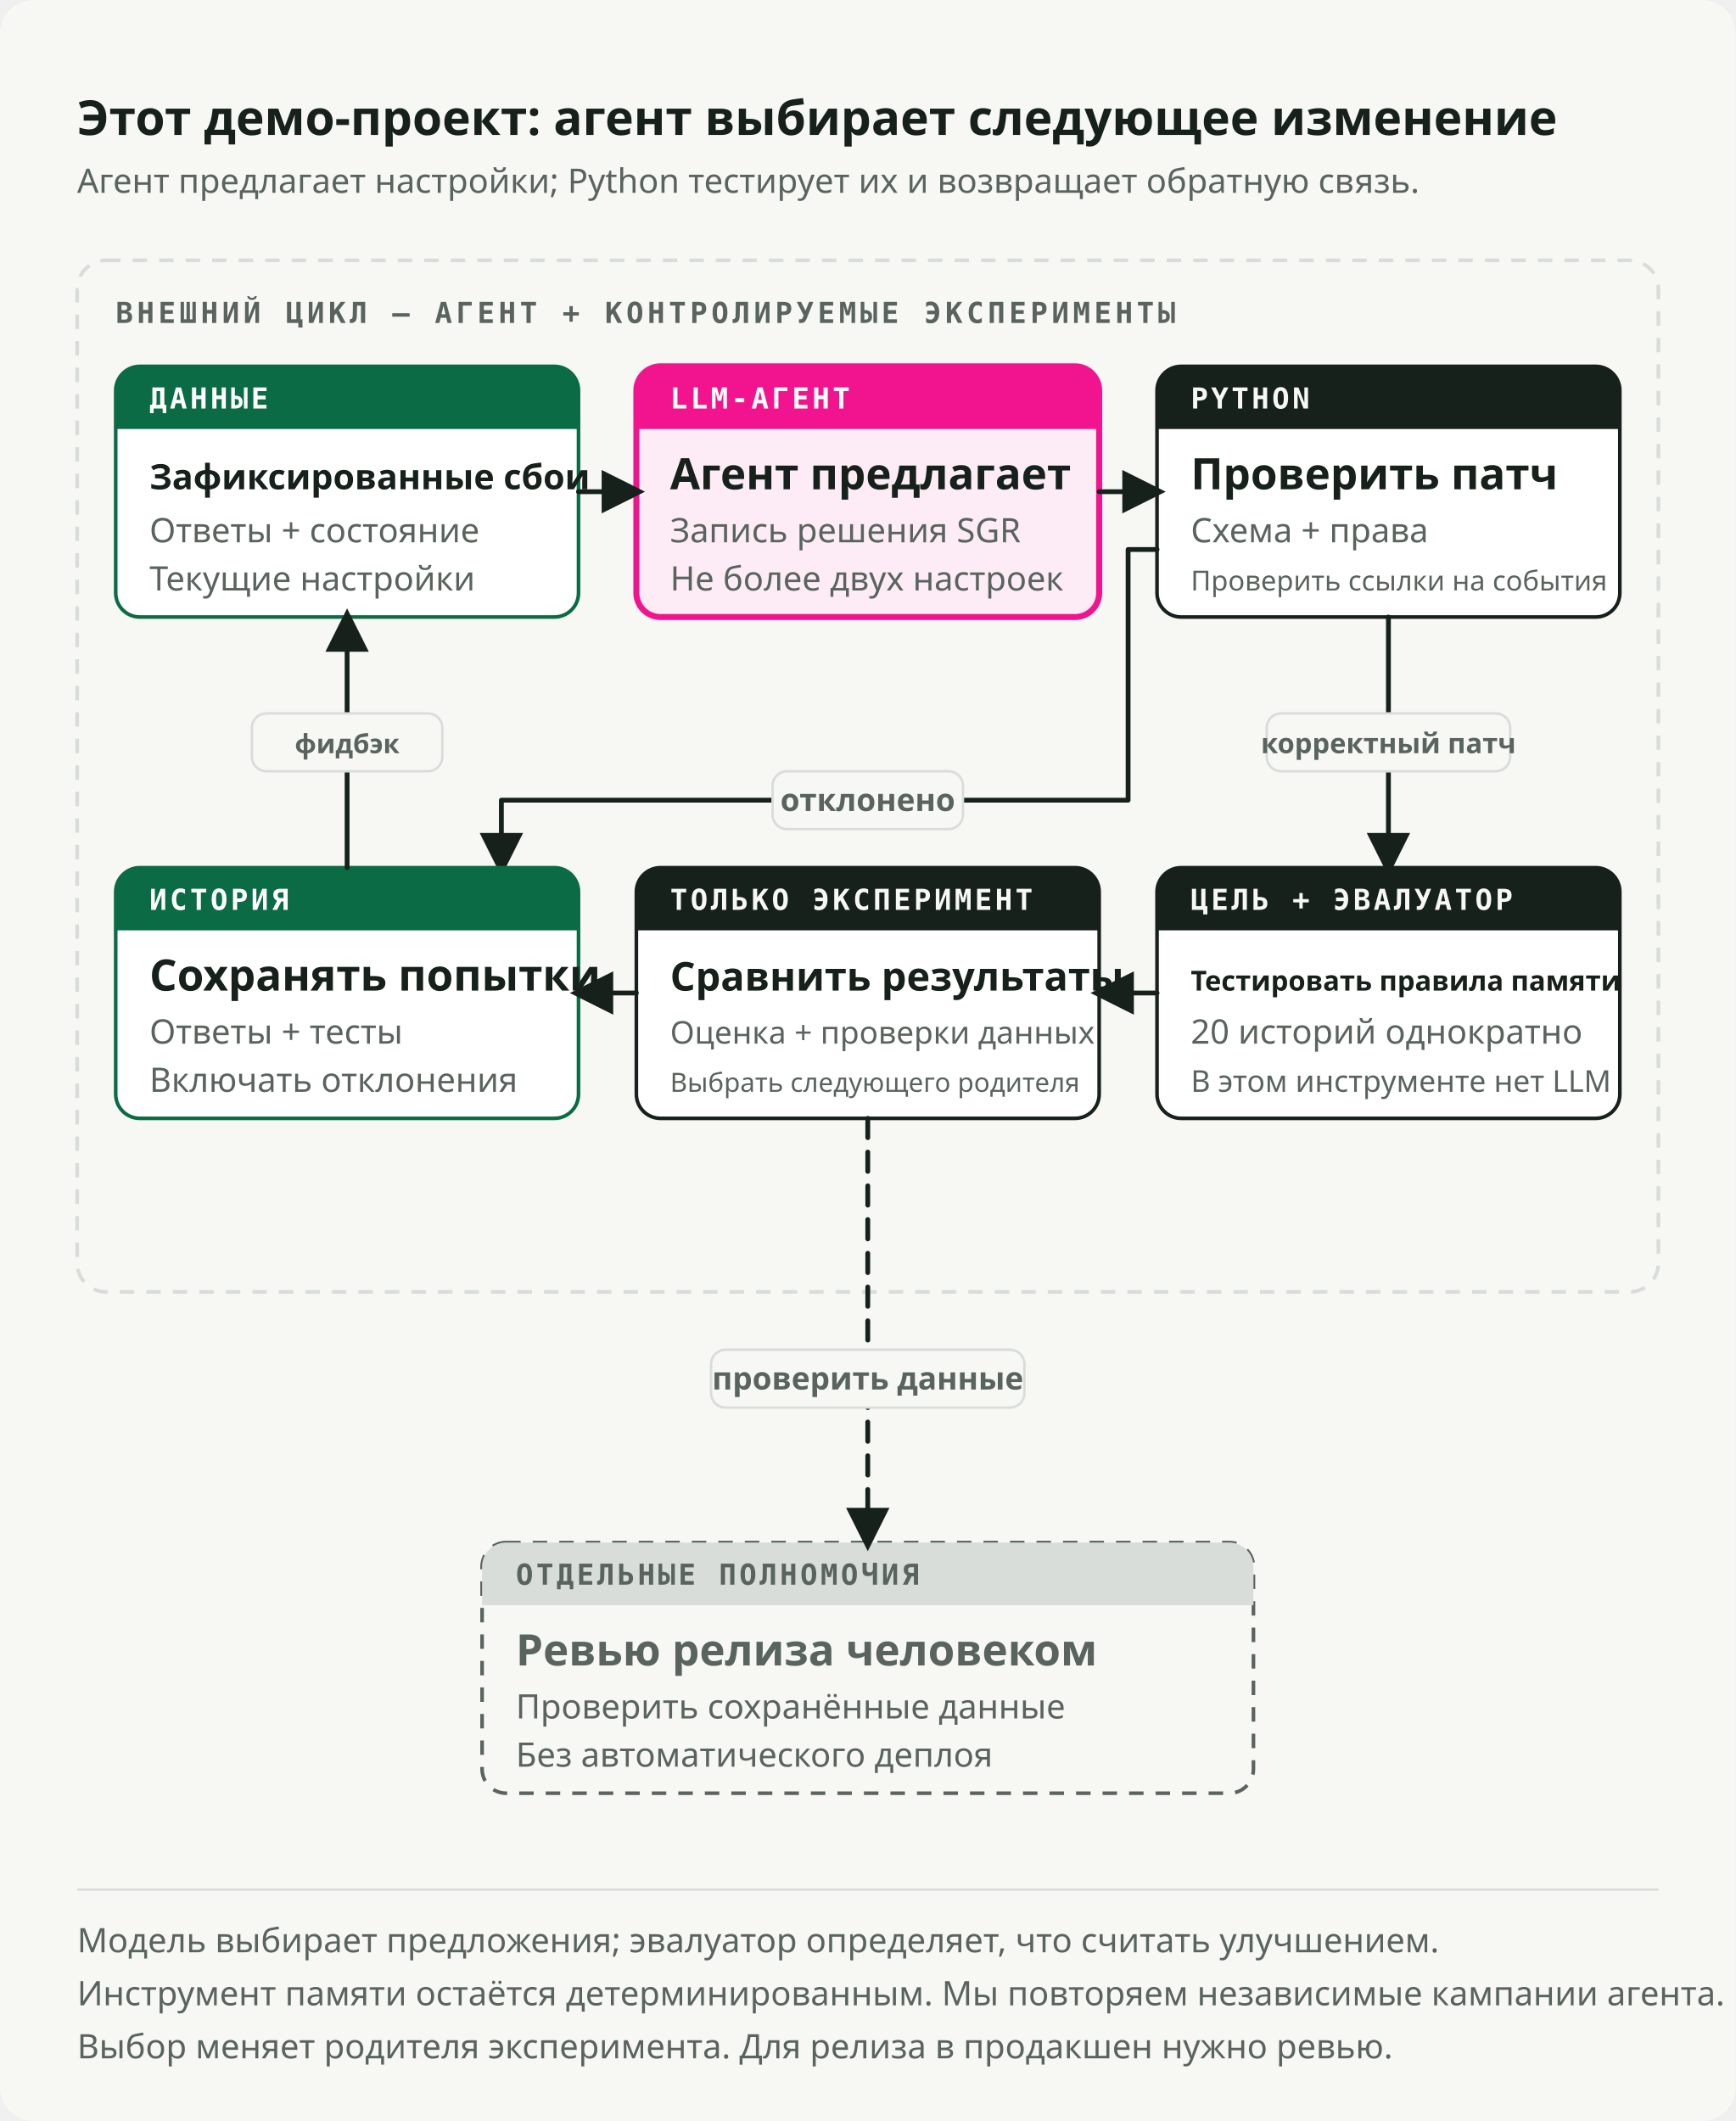
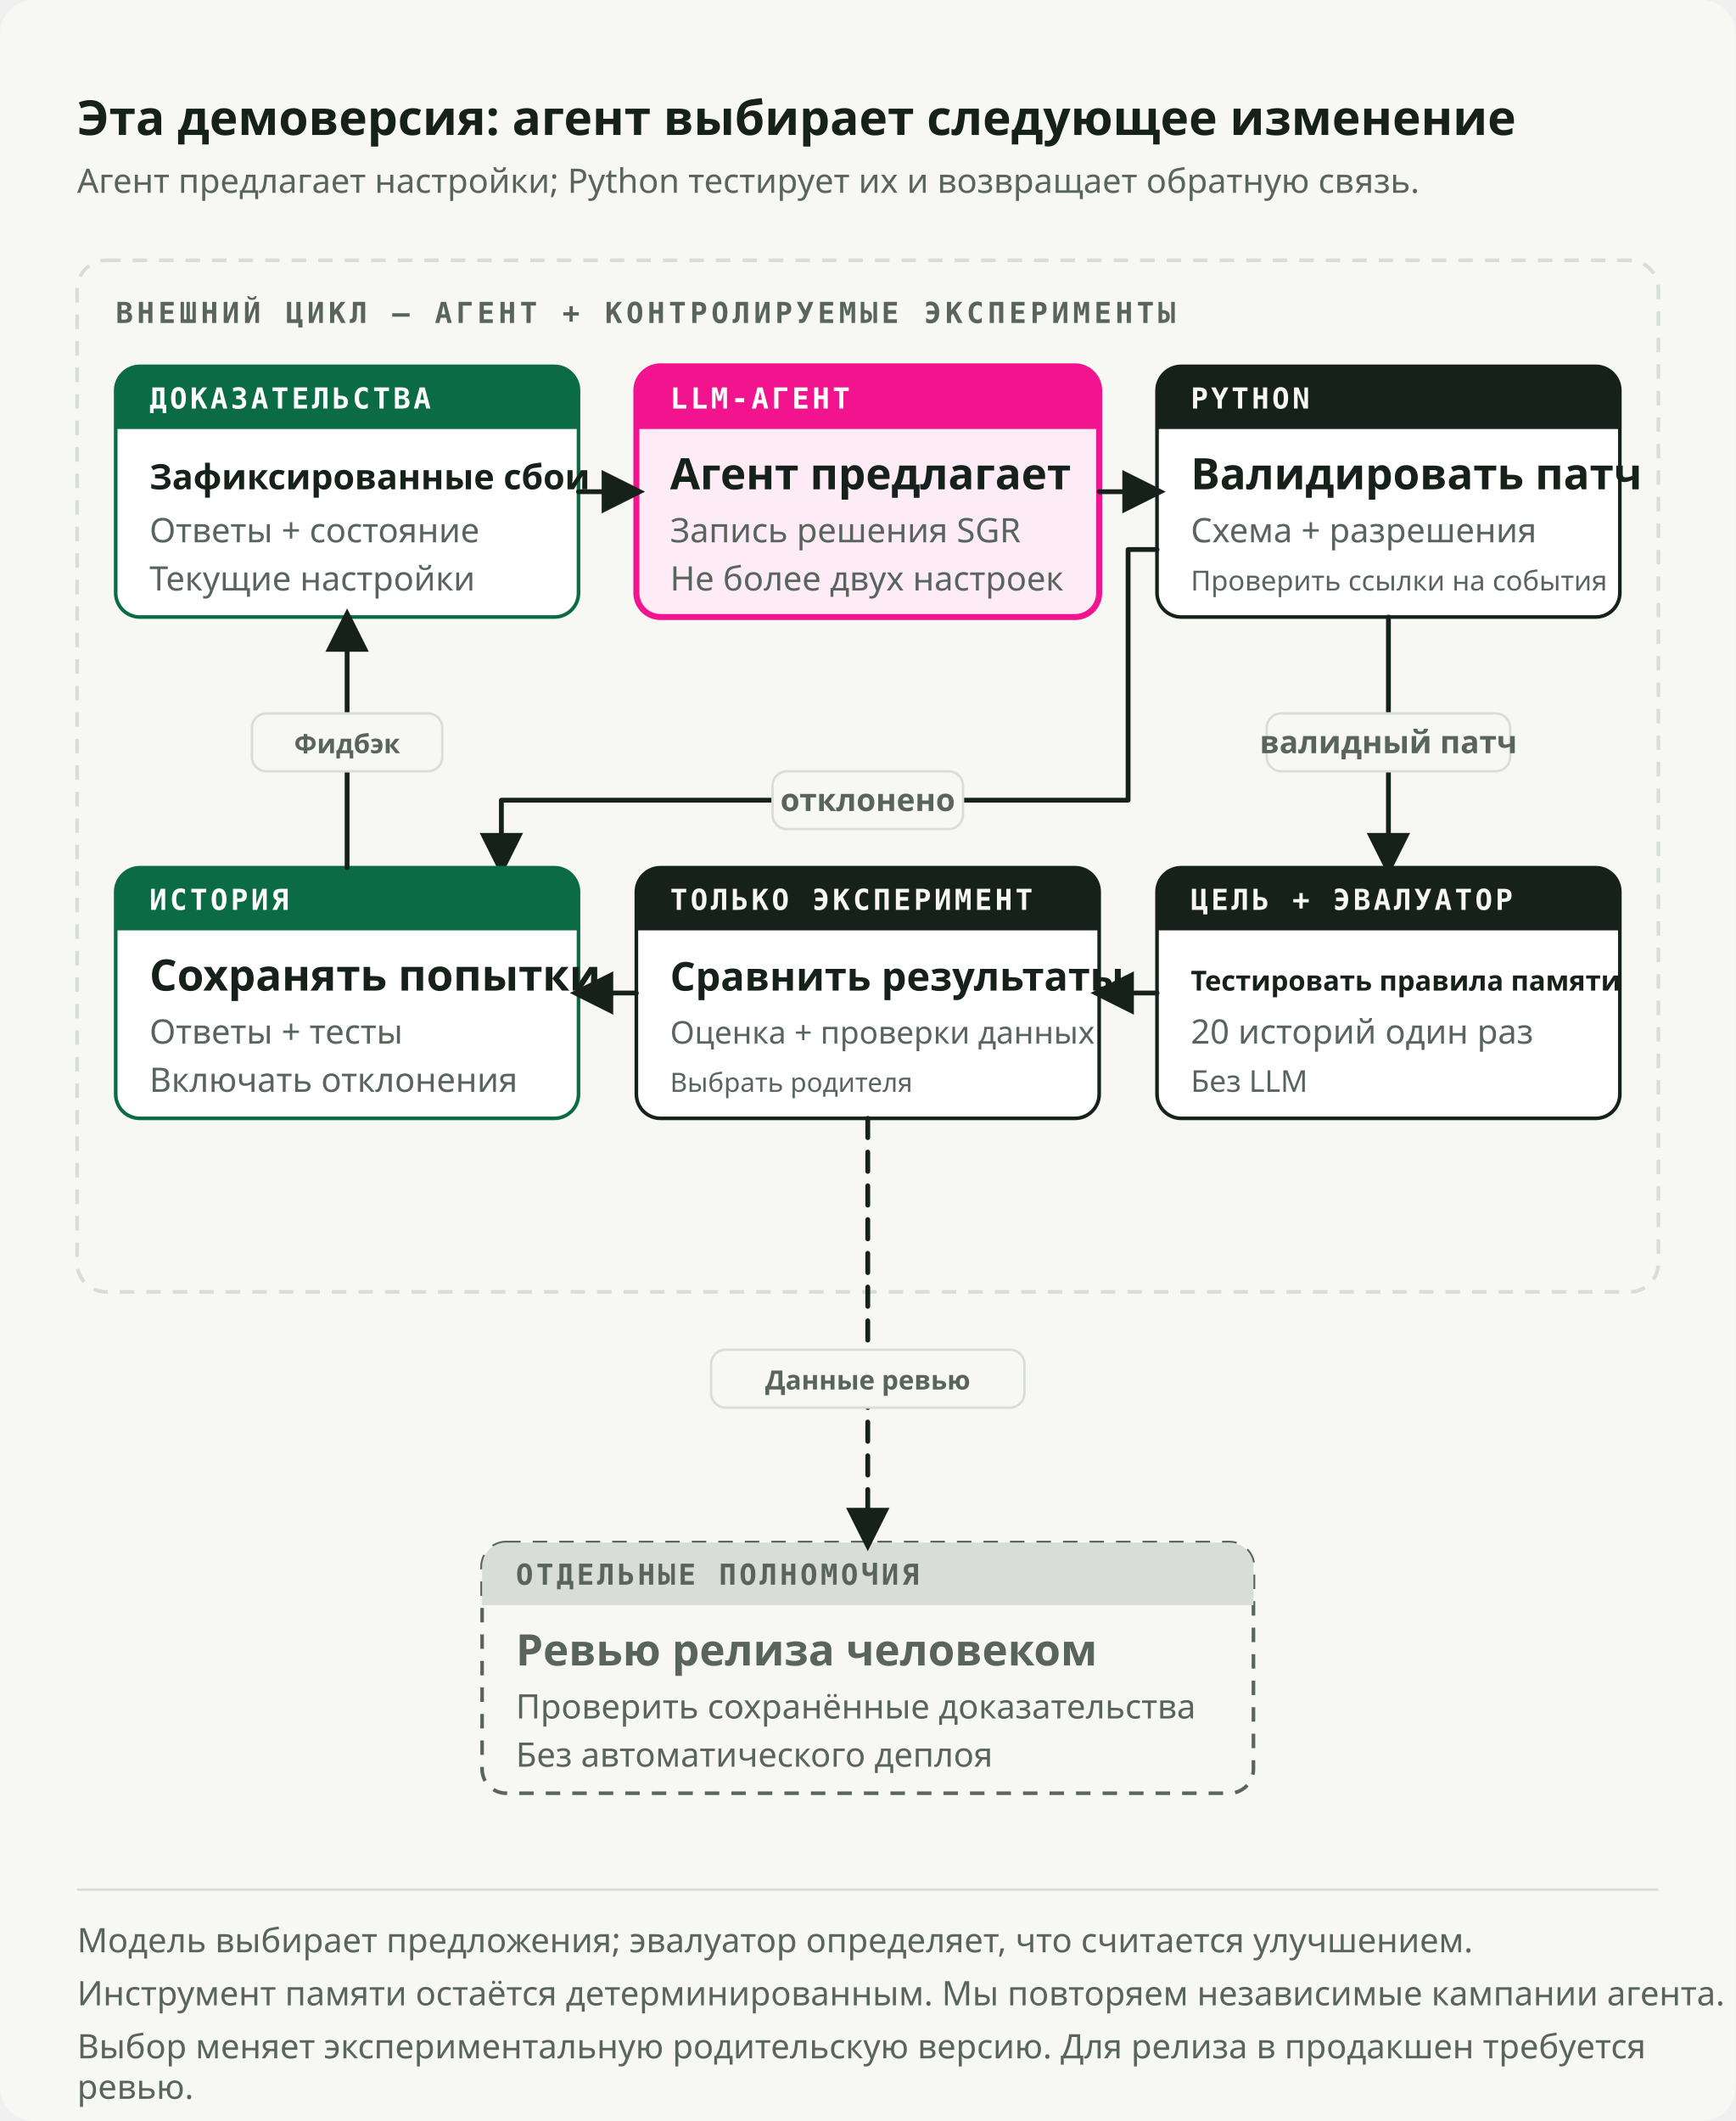
<svg xmlns="http://www.w3.org/2000/svg" viewBox="0 0 720 880" role="img" preserveAspectRatio="xMidYMid meet" data-visual-system="byte-diagram-v2" data-direction="B" data-theme="light" aria-labelledby="record-experiment-title record-experiment-desc" shape-rendering="geometricPrecision" text-rendering="geometricPrecision">
  <style data-visual-system="byte-diagram-v2">* { animation: none !important; }</style>
  <defs>
    <marker id="record-experiment-arrow-flow" viewBox="0 0 10 10" refX="8" refY="5" markerWidth="9" markerHeight="9" orient="auto-start-reverse">
      <path d="M0 0 10 5 0 10Z" fill="#17211B" />
    </marker>
    <marker id="record-experiment-arrow-fail" viewBox="0 0 10 10" refX="8" refY="5" markerWidth="9" markerHeight="9" orient="auto-start-reverse">
      <path d="M0 0 10 5 0 10Z" fill="#F2148E" />
    </marker>
  </defs>
  <rect width="720" height="880" rx="14" fill="#F7F7F4" />
-   <text x="32" y="56" font-family="Space Grotesk, IBM Plex Sans, ui-sans-serif, system-ui, sans-serif" font-size="20" font-weight="700" fill="#17211B">Этот демо-проект: агент выбирает следующее изменение</text>
+   <text x="32" y="56" font-family="Space Grotesk, IBM Plex Sans, ui-sans-serif, system-ui, sans-serif" font-size="20" font-weight="700" fill="#17211B">Эта демоверсия: агент выбирает следующее изменение</text>
  <text x="32" y="80" font-family="IBM Plex Sans, ui-sans-serif, system-ui, sans-serif" font-size="14" font-weight="400" fill="#59645E">Агент предлагает настройки; Python тестирует их и возвращает обратную связь.</text>
  <rect x="32" y="108" width="656" height="428" rx="12" fill="none" stroke="#D8DDD9" stroke-width="1.5" stroke-dasharray="6 5" />
  <text x="48" y="134" font-family="IBM Plex Mono, ui-monospace, SFMono-Regular, Menlo, monospace" font-size="12" font-weight="600" fill="#59645E" letter-spacing="1.6">ВНЕШНИЙ ЦИКЛ — АГЕНТ + КОНТРОЛИРУЕМЫЕ ЭКСПЕРИМЕНТЫ</text>
  <path d="M58 152h172a10 10 0 0 1 10 10v84a10 10 0 0 1 -10 10h-172a10 10 0 0 1 -10 -10v-84a10 10 0 0 1 10 -10Z" fill="#FFFFFF" stroke="#0B6B45" stroke-width="1.5" />
  <path d="M58 152h172a10 10 0 0 1 10 10v16a0 0 0 0 1 -0 0h-192a0 0 0 0 1 -0 -0v-16a10 10 0 0 1 10 -10Z" fill="#0B6B45" />
-   <text x="62" y="169.5" font-family="IBM Plex Mono, ui-monospace, SFMono-Regular, Menlo, monospace" font-size="12" font-weight="600" fill="#FFFFFF" letter-spacing="1.2">ДАННЫЕ</text>
+   <text x="62" y="169.5" font-family="IBM Plex Mono, ui-monospace, SFMono-Regular, Menlo, monospace" font-size="12" font-weight="600" fill="#FFFFFF" letter-spacing="1.2">ДОКАЗАТЕЛЬСТВА</text>
  <text x="62" y="203" font-family="Space Grotesk, IBM Plex Sans, ui-sans-serif, system-ui, sans-serif" font-size="18" font-weight="600" fill="#17211B" style="font-size: 14.5px;">Зафиксированные сбои</text>
  <text x="62" y="225" font-family="IBM Plex Sans, ui-sans-serif, system-ui, sans-serif" font-size="14" font-weight="400" fill="#59645E">Ответы + состояние</text>
  <text x="62" y="245" font-family="IBM Plex Sans, ui-sans-serif, system-ui, sans-serif" font-size="14" font-weight="400" fill="#59645E">Текущие настройки</text>
  <path d="M274 152h172a10 10 0 0 1 10 10v84a10 10 0 0 1 -10 10h-172a10 10 0 0 1 -10 -10v-84a10 10 0 0 1 10 -10Z" fill="#FDECF5" stroke="#F2148E" stroke-width="2.5" />
  <path d="M274 152h172a10 10 0 0 1 10 10v16a0 0 0 0 1 -0 0h-192a0 0 0 0 1 -0 -0v-16a10 10 0 0 1 10 -10Z" fill="#F2148E" />
  <text x="278" y="169.5" font-family="IBM Plex Mono, ui-monospace, SFMono-Regular, Menlo, monospace" font-size="12" font-weight="600" fill="#FFFFFF" letter-spacing="1.2">LLM-АГЕНТ</text>
  <text x="278" y="203" font-family="Space Grotesk, IBM Plex Sans, ui-sans-serif, system-ui, sans-serif" font-size="18" font-weight="600" fill="#17211B">Агент предлагает</text>
  <text x="278" y="225" font-family="IBM Plex Sans, ui-sans-serif, system-ui, sans-serif" font-size="14" font-weight="400" fill="#59645E">Запись решения SGR</text>
  <text x="278" y="245" font-family="IBM Plex Sans, ui-sans-serif, system-ui, sans-serif" font-size="14" font-weight="400" fill="#59645E">Не более двух настроек</text>
  <path d="M490 152h172a10 10 0 0 1 10 10v84a10 10 0 0 1 -10 10h-172a10 10 0 0 1 -10 -10v-84a10 10 0 0 1 10 -10Z" fill="#FFFFFF" stroke="#17211B" stroke-width="1.5" />
  <path d="M490 152h172a10 10 0 0 1 10 10v16a0 0 0 0 1 -0 0h-192a0 0 0 0 1 -0 -0v-16a10 10 0 0 1 10 -10Z" fill="#17211B" />
  <text x="494" y="169.5" font-family="IBM Plex Mono, ui-monospace, SFMono-Regular, Menlo, monospace" font-size="12" font-weight="600" fill="#F7F7F4" letter-spacing="1.2">PYTHON</text>
-   <text x="494" y="203" font-family="Space Grotesk, IBM Plex Sans, ui-sans-serif, system-ui, sans-serif" font-size="18" font-weight="600" fill="#17211B">Проверить патч</text>
-   <text x="494" y="225" font-family="IBM Plex Sans, ui-sans-serif, system-ui, sans-serif" font-size="14" font-weight="400" fill="#59645E">Схема + права</text>
+   <text x="494" y="203" font-family="Space Grotesk, IBM Plex Sans, ui-sans-serif, system-ui, sans-serif" font-size="18" font-weight="600" fill="#17211B">Валидировать патч</text>
+   <text x="494" y="225" font-family="IBM Plex Sans, ui-sans-serif, system-ui, sans-serif" font-size="14" font-weight="400" fill="#59645E">Схема + разрешения</text>
  <text x="494" y="245" font-family="IBM Plex Sans, ui-sans-serif, system-ui, sans-serif" font-size="14" font-weight="400" fill="#59645E" style="font-size: 11.5px;">Проверить ссылки на события</text>
  <path d="M240 204h24" fill="none" stroke="#17211B" stroke-width="2" stroke-linecap="round" stroke-linejoin="round" marker-end="url(#record-experiment-arrow-flow)" />
  <path d="M456 204h24" fill="none" stroke="#17211B" stroke-width="2" stroke-linecap="round" stroke-linejoin="round" marker-end="url(#record-experiment-arrow-flow)" />
  <path d="M490 360h172a10 10 0 0 1 10 10v84a10 10 0 0 1 -10 10h-172a10 10 0 0 1 -10 -10v-84a10 10 0 0 1 10 -10Z" fill="#FFFFFF" stroke="#17211B" stroke-width="1.5" />
  <path d="M490 360h172a10 10 0 0 1 10 10v16a0 0 0 0 1 -0 0h-192a0 0 0 0 1 -0 -0v-16a10 10 0 0 1 10 -10Z" fill="#17211B" />
  <text x="494" y="377.5" font-family="IBM Plex Mono, ui-monospace, SFMono-Regular, Menlo, monospace" font-size="12" font-weight="600" fill="#F7F7F4" letter-spacing="1.2">ЦЕЛЬ + ЭВАЛУАТОР</text>
  <text x="494" y="411" font-family="Space Grotesk, IBM Plex Sans, ui-sans-serif, system-ui, sans-serif" font-size="18" font-weight="600" fill="#17211B" style="font-size: 11.5px;">Тестировать правила памяти</text>
-   <text x="494" y="433" font-family="IBM Plex Sans, ui-sans-serif, system-ui, sans-serif" font-size="14" font-weight="400" fill="#59645E">20 историй однократно</text>
-   <text x="494" y="453" font-family="IBM Plex Sans, ui-sans-serif, system-ui, sans-serif" font-size="14" font-weight="400" fill="#59645E" style="font-size: 12.5px;">В этом инструменте нет LLM</text>
+   <text x="494" y="433" font-family="IBM Plex Sans, ui-sans-serif, system-ui, sans-serif" font-size="14" font-weight="400" fill="#59645E">20 историй один раз</text>
+   <text x="494" y="453" font-family="IBM Plex Sans, ui-sans-serif, system-ui, sans-serif" font-size="14" font-weight="400" fill="#59645E" style="font-size: 12.5px;">Без LLM</text>
  <path d="M576 256v104" fill="none" stroke="#17211B" stroke-width="2" stroke-linecap="round" stroke-linejoin="round" marker-end="url(#record-experiment-arrow-flow)" />
  <rect x="525.5" y="296" width="101" height="24" rx="6" fill="#F7F7F4" stroke="#D8DDD9" stroke-width="1" />
-   <text x="576" y="312.5" font-family="IBM Plex Sans, ui-sans-serif, system-ui, sans-serif" font-size="13" font-weight="600" fill="#59645E" text-anchor="middle" style="font-size: 11.5px;">корректный патч</text>
+   <text x="576" y="312.5" font-family="IBM Plex Sans, ui-sans-serif, system-ui, sans-serif" font-size="13" font-weight="600" fill="#59645E" text-anchor="middle">валидный патч</text>
  <path d="M480 228H468V332H208V360" fill="none" stroke="#17211B" stroke-width="2" stroke-linecap="round" stroke-linejoin="round" marker-end="url(#record-experiment-arrow-flow)" />
  <rect x="320.5" y="320" width="79" height="24" rx="6" fill="#F7F7F4" stroke="#D8DDD9" stroke-width="1" />
  <text x="360" y="336.5" font-family="IBM Plex Sans, ui-sans-serif, system-ui, sans-serif" font-size="13" font-weight="600" fill="#59645E" text-anchor="middle">отклонено</text>
  <path d="M274 360h172a10 10 0 0 1 10 10v84a10 10 0 0 1 -10 10h-172a10 10 0 0 1 -10 -10v-84a10 10 0 0 1 10 -10Z" fill="#FFFFFF" stroke="#17211B" stroke-width="1.5" />
  <path d="M274 360h172a10 10 0 0 1 10 10v16a0 0 0 0 1 -0 0h-192a0 0 0 0 1 -0 -0v-16a10 10 0 0 1 10 -10Z" fill="#17211B" />
  <text x="278" y="377.5" font-family="IBM Plex Mono, ui-monospace, SFMono-Regular, Menlo, monospace" font-size="12" font-weight="600" fill="#F7F7F4" letter-spacing="1.2">ТОЛЬКО ЭКСПЕРИМЕНТ</text>
  <text x="278" y="411" font-family="Space Grotesk, IBM Plex Sans, ui-sans-serif, system-ui, sans-serif" font-size="18" font-weight="600" fill="#17211B" style="font-size: 16.5px;">Сравнить результаты</text>
  <text x="278" y="433" font-family="IBM Plex Sans, ui-sans-serif, system-ui, sans-serif" font-size="14" font-weight="400" fill="#59645E" style="font-size: 13px;">Оценка + проверки данных</text>
-   <text x="278" y="453" font-family="IBM Plex Sans, ui-sans-serif, system-ui, sans-serif" font-size="14" font-weight="400" fill="#59645E" style="font-size: 11px;">Выбрать следующего родителя</text>
+   <text x="278" y="453" font-family="IBM Plex Sans, ui-sans-serif, system-ui, sans-serif" font-size="14" font-weight="400" fill="#59645E" style="font-size: 11px;">Выбрать родителя</text>
  <path d="M480 412h-24" fill="none" stroke="#17211B" stroke-width="2" stroke-linecap="round" stroke-linejoin="round" marker-end="url(#record-experiment-arrow-flow)" />
  <path d="M58 360h172a10 10 0 0 1 10 10v84a10 10 0 0 1 -10 10h-172a10 10 0 0 1 -10 -10v-84a10 10 0 0 1 10 -10Z" fill="#FFFFFF" stroke="#0B6B45" stroke-width="1.5" />
  <path d="M58 360h172a10 10 0 0 1 10 10v16a0 0 0 0 1 -0 0h-192a0 0 0 0 1 -0 -0v-16a10 10 0 0 1 10 -10Z" fill="#0B6B45" />
  <text x="62" y="377.5" font-family="IBM Plex Mono, ui-monospace, SFMono-Regular, Menlo, monospace" font-size="12" font-weight="600" fill="#FFFFFF" letter-spacing="1.2">ИСТОРИЯ</text>
  <text x="62" y="411" font-family="Space Grotesk, IBM Plex Sans, ui-sans-serif, system-ui, sans-serif" font-size="18" font-weight="600" fill="#17211B">Сохранять попытки</text>
  <text x="62" y="433" font-family="IBM Plex Sans, ui-sans-serif, system-ui, sans-serif" font-size="14" font-weight="400" fill="#59645E">Ответы + тесты</text>
  <text x="62" y="453" font-family="IBM Plex Sans, ui-sans-serif, system-ui, sans-serif" font-size="14" font-weight="400" fill="#59645E">Включать отклонения</text>
  <path d="M264 412h-24" fill="none" stroke="#17211B" stroke-width="2" stroke-linecap="round" stroke-linejoin="round" marker-end="url(#record-experiment-arrow-flow)" />
  <path d="M144 360V256" fill="none" stroke="#17211B" stroke-width="2" stroke-linecap="round" stroke-linejoin="round" marker-end="url(#record-experiment-arrow-flow)" />
  <rect x="104.5" y="296" width="79" height="24" rx="6" fill="#F7F7F4" stroke="#D8DDD9" stroke-width="1" />
-   <text x="144" y="312.5" font-family="IBM Plex Sans, ui-sans-serif, system-ui, sans-serif" font-size="13" font-weight="600" fill="#59645E" text-anchor="middle" style="font-size: 11px;">фидбэк</text>
+   <text x="144" y="312.5" font-family="IBM Plex Sans, ui-sans-serif, system-ui, sans-serif" font-size="13" font-weight="600" fill="#59645E" text-anchor="middle" style="font-size: 11px;">Фидбэк</text>
  <path d="M210 640h300a10 10 0 0 1 10 10v84a10 10 0 0 1 -10 10h-300a10 10 0 0 1 -10 -10v-84a10 10 0 0 1 10 -10Z" fill="#F7F7F4" stroke="#59645E" stroke-width="1.5" stroke-dasharray="6 5" />
  <path d="M210 640h300a10 10 0 0 1 10 10v16a0 0 0 0 1 -0 0h-320a0 0 0 0 1 -0 -0v-16a10 10 0 0 1 10 -10Z" fill="#D8DDD9" />
  <text x="214" y="657.5" font-family="IBM Plex Mono, ui-monospace, SFMono-Regular, Menlo, monospace" font-size="12" font-weight="600" fill="#59645E" letter-spacing="1.2">ОТДЕЛЬНЫЕ ПОЛНОМОЧИЯ</text>
  <text x="214" y="691" font-family="Space Grotesk, IBM Plex Sans, ui-sans-serif, system-ui, sans-serif" font-size="18" font-weight="600" fill="#59645E">Ревью релиза человеком</text>
-   <text x="214" y="713" font-family="IBM Plex Sans, ui-sans-serif, system-ui, sans-serif" font-size="14" font-weight="400" fill="#59645E">Проверить сохранённые данные</text>
+   <text x="214" y="713" font-family="IBM Plex Sans, ui-sans-serif, system-ui, sans-serif" font-size="14" font-weight="400" fill="#59645E">Проверить сохранённые доказательства</text>
  <text x="214" y="733" font-family="IBM Plex Sans, ui-sans-serif, system-ui, sans-serif" font-size="14" font-weight="400" fill="#59645E">Без автоматического деплоя</text>
  <path d="M360 464v176" fill="none" stroke="#17211B" stroke-width="2" stroke-linecap="round" stroke-linejoin="round" stroke-dasharray="8 6" marker-end="url(#record-experiment-arrow-flow)" />
  <rect x="295" y="560" width="130" height="24" rx="6" fill="#F7F7F4" stroke="#D8DDD9" stroke-width="1" />
-   <text x="360" y="576.5" font-family="IBM Plex Sans, ui-sans-serif, system-ui, sans-serif" font-size="13" font-weight="600" fill="#59645E" text-anchor="middle">проверить данные</text>
+   <text x="360" y="576.5" font-family="IBM Plex Sans, ui-sans-serif, system-ui, sans-serif" font-size="13" font-weight="600" fill="#59645E" text-anchor="middle" style="font-size: 11px;">Данные ревью</text>
  <path d="M32 784h656" stroke="#D8DDD9" stroke-width="1" />
-   <text x="32" y="810" font-family="IBM Plex Sans, ui-sans-serif, system-ui, sans-serif" font-size="14" font-weight="400" fill="#59645E">Модель выбирает предложения; эвалуатор определяет, что считать улучшением.</text>
+   <text x="32" y="810" font-family="IBM Plex Sans, ui-sans-serif, system-ui, sans-serif" font-size="14" font-weight="400" fill="#59645E">Модель выбирает предложения; эвалуатор определяет, что считается улучшением.</text>
  <text x="32" y="832" font-family="IBM Plex Sans, ui-sans-serif, system-ui, sans-serif" font-size="14" font-weight="400" fill="#59645E">Инструмент памяти остаётся детерминированным. Мы повторяем независимые кампании агента.</text>
-   <text x="32" y="854" font-family="IBM Plex Sans, ui-sans-serif, system-ui, sans-serif" font-size="14" font-weight="400" fill="#59645E">Выбор меняет родителя эксперимента. Для релиза в продакшен нужно ревью.</text>
+   <text x="32" y="854" font-family="IBM Plex Sans, ui-sans-serif, system-ui, sans-serif" font-size="14" font-weight="400" fill="#59645E">
+     <tspan x="32">Выбор меняет экспериментальную родительскую версию. Для релиза в продакшен требуется</tspan>
+     <tspan x="32" dy="1.2em">ревью.</tspan>
+   </text>
</svg>
